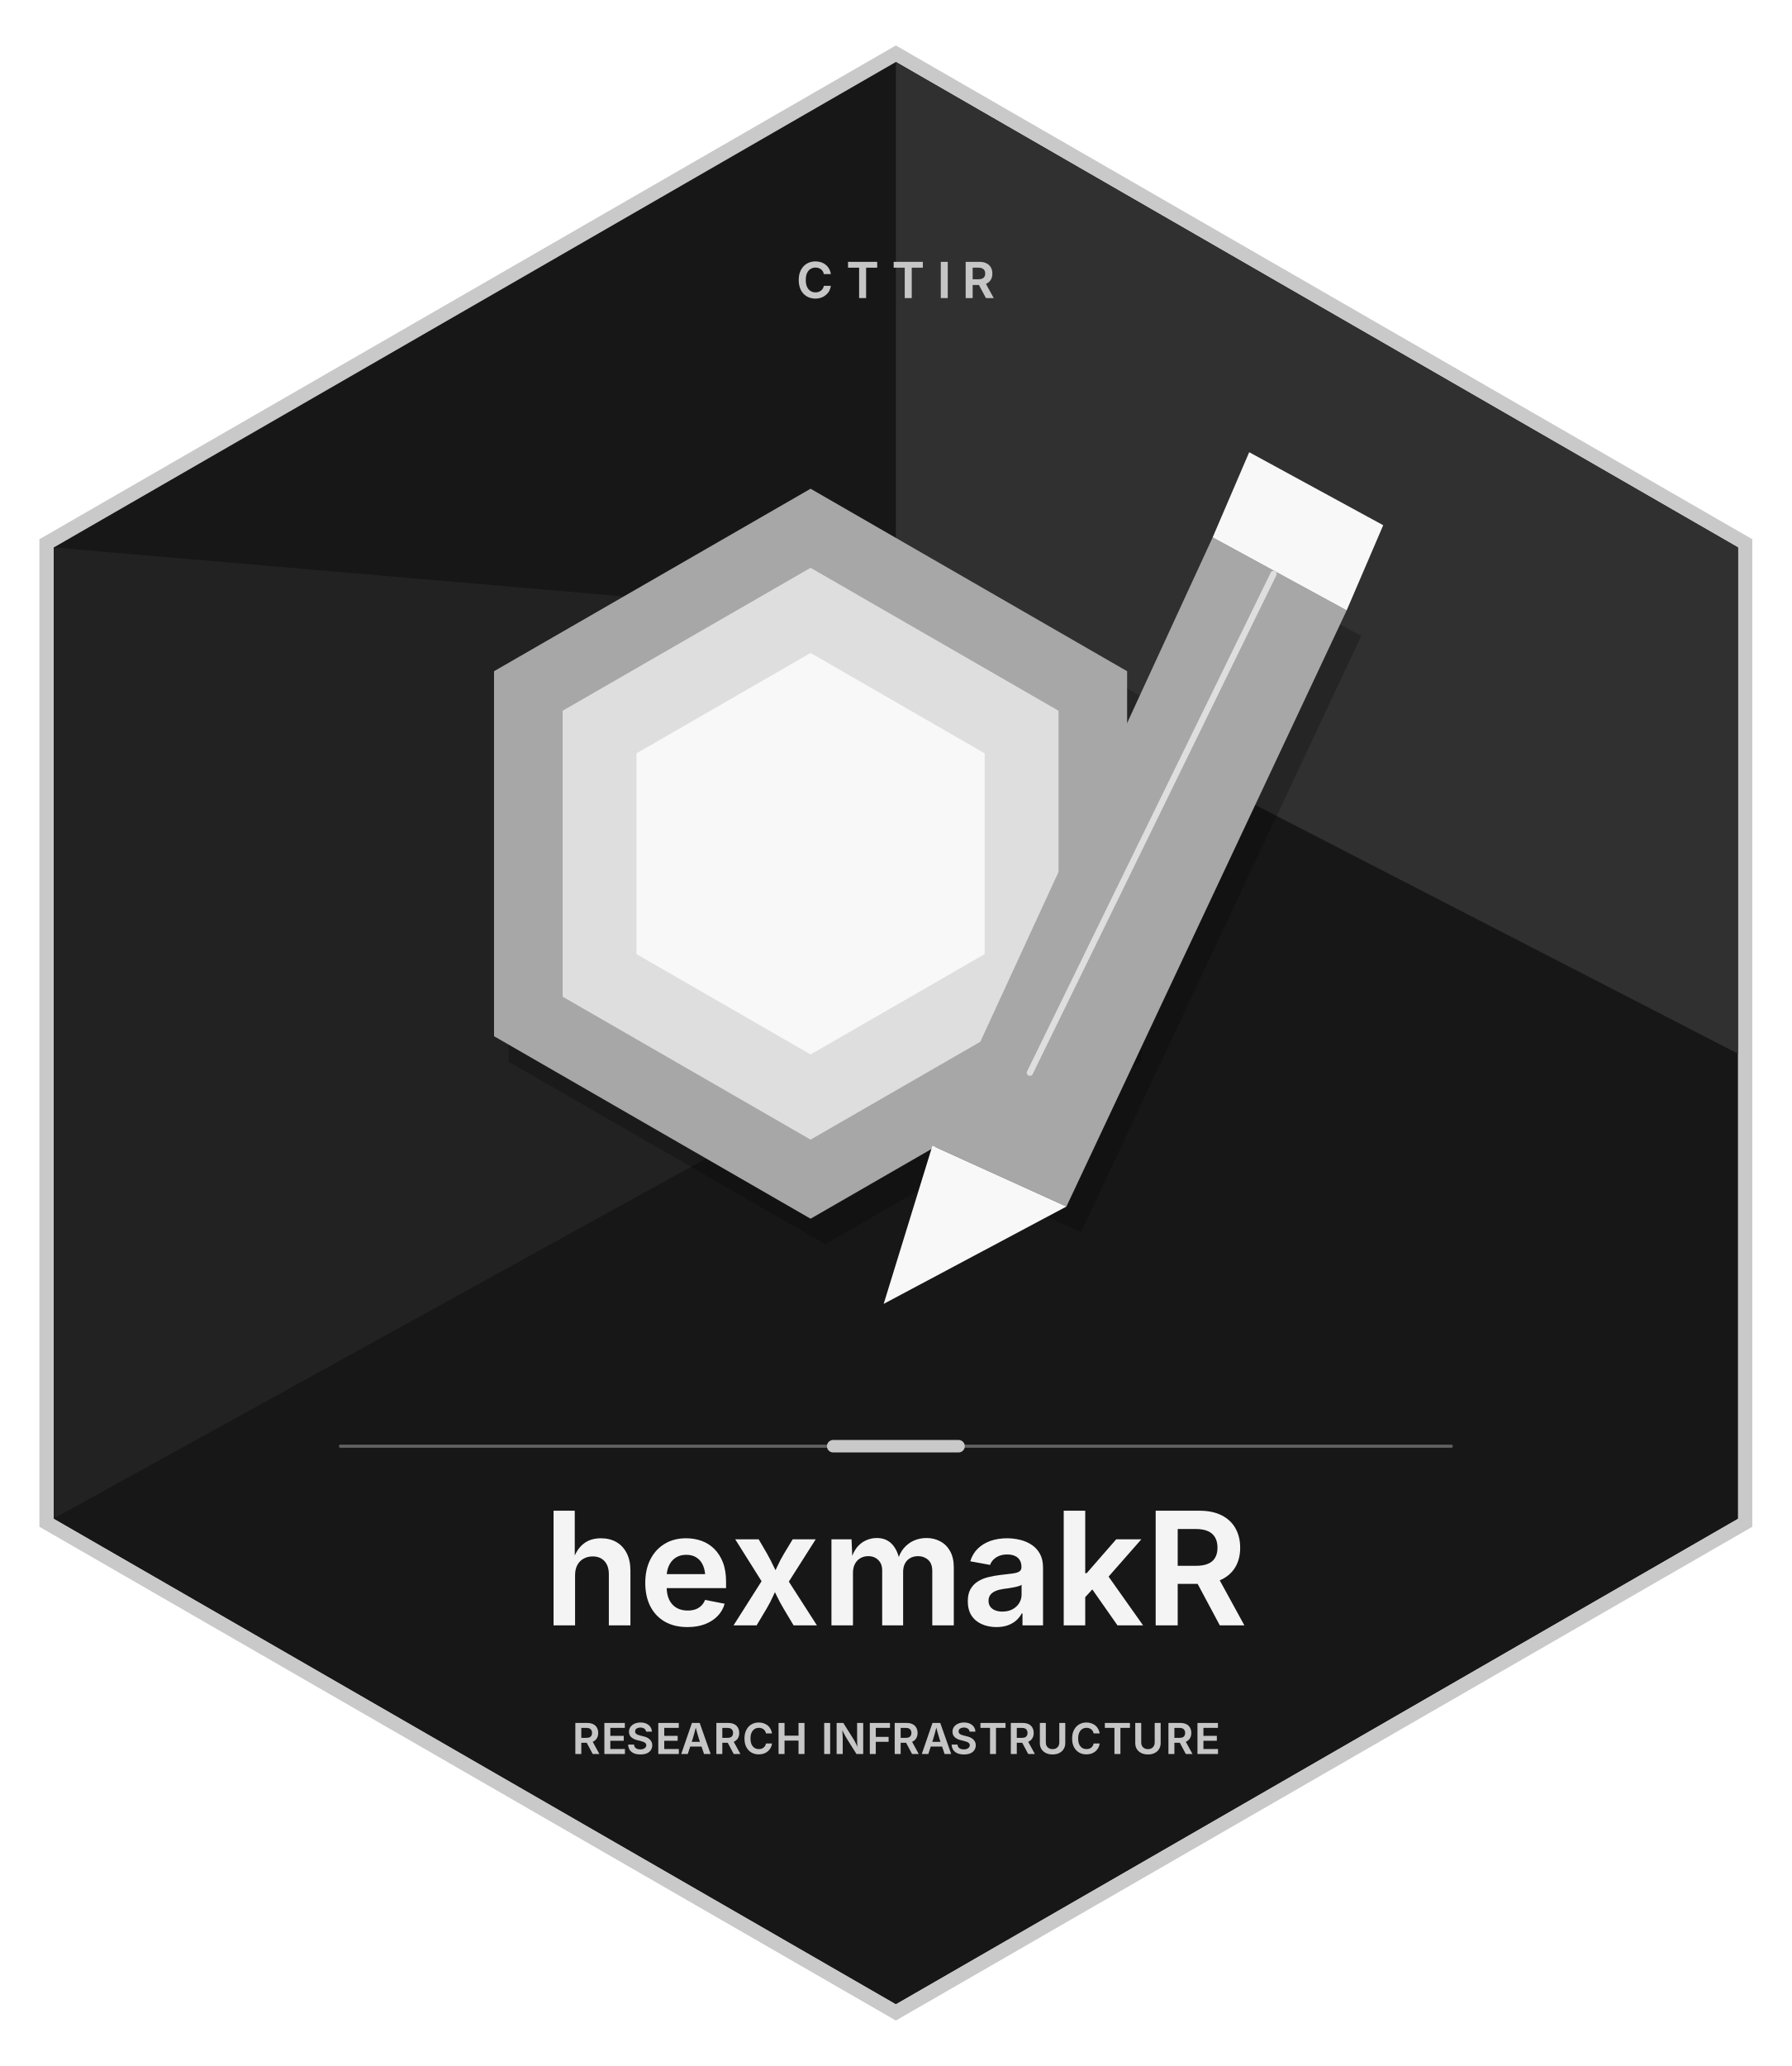
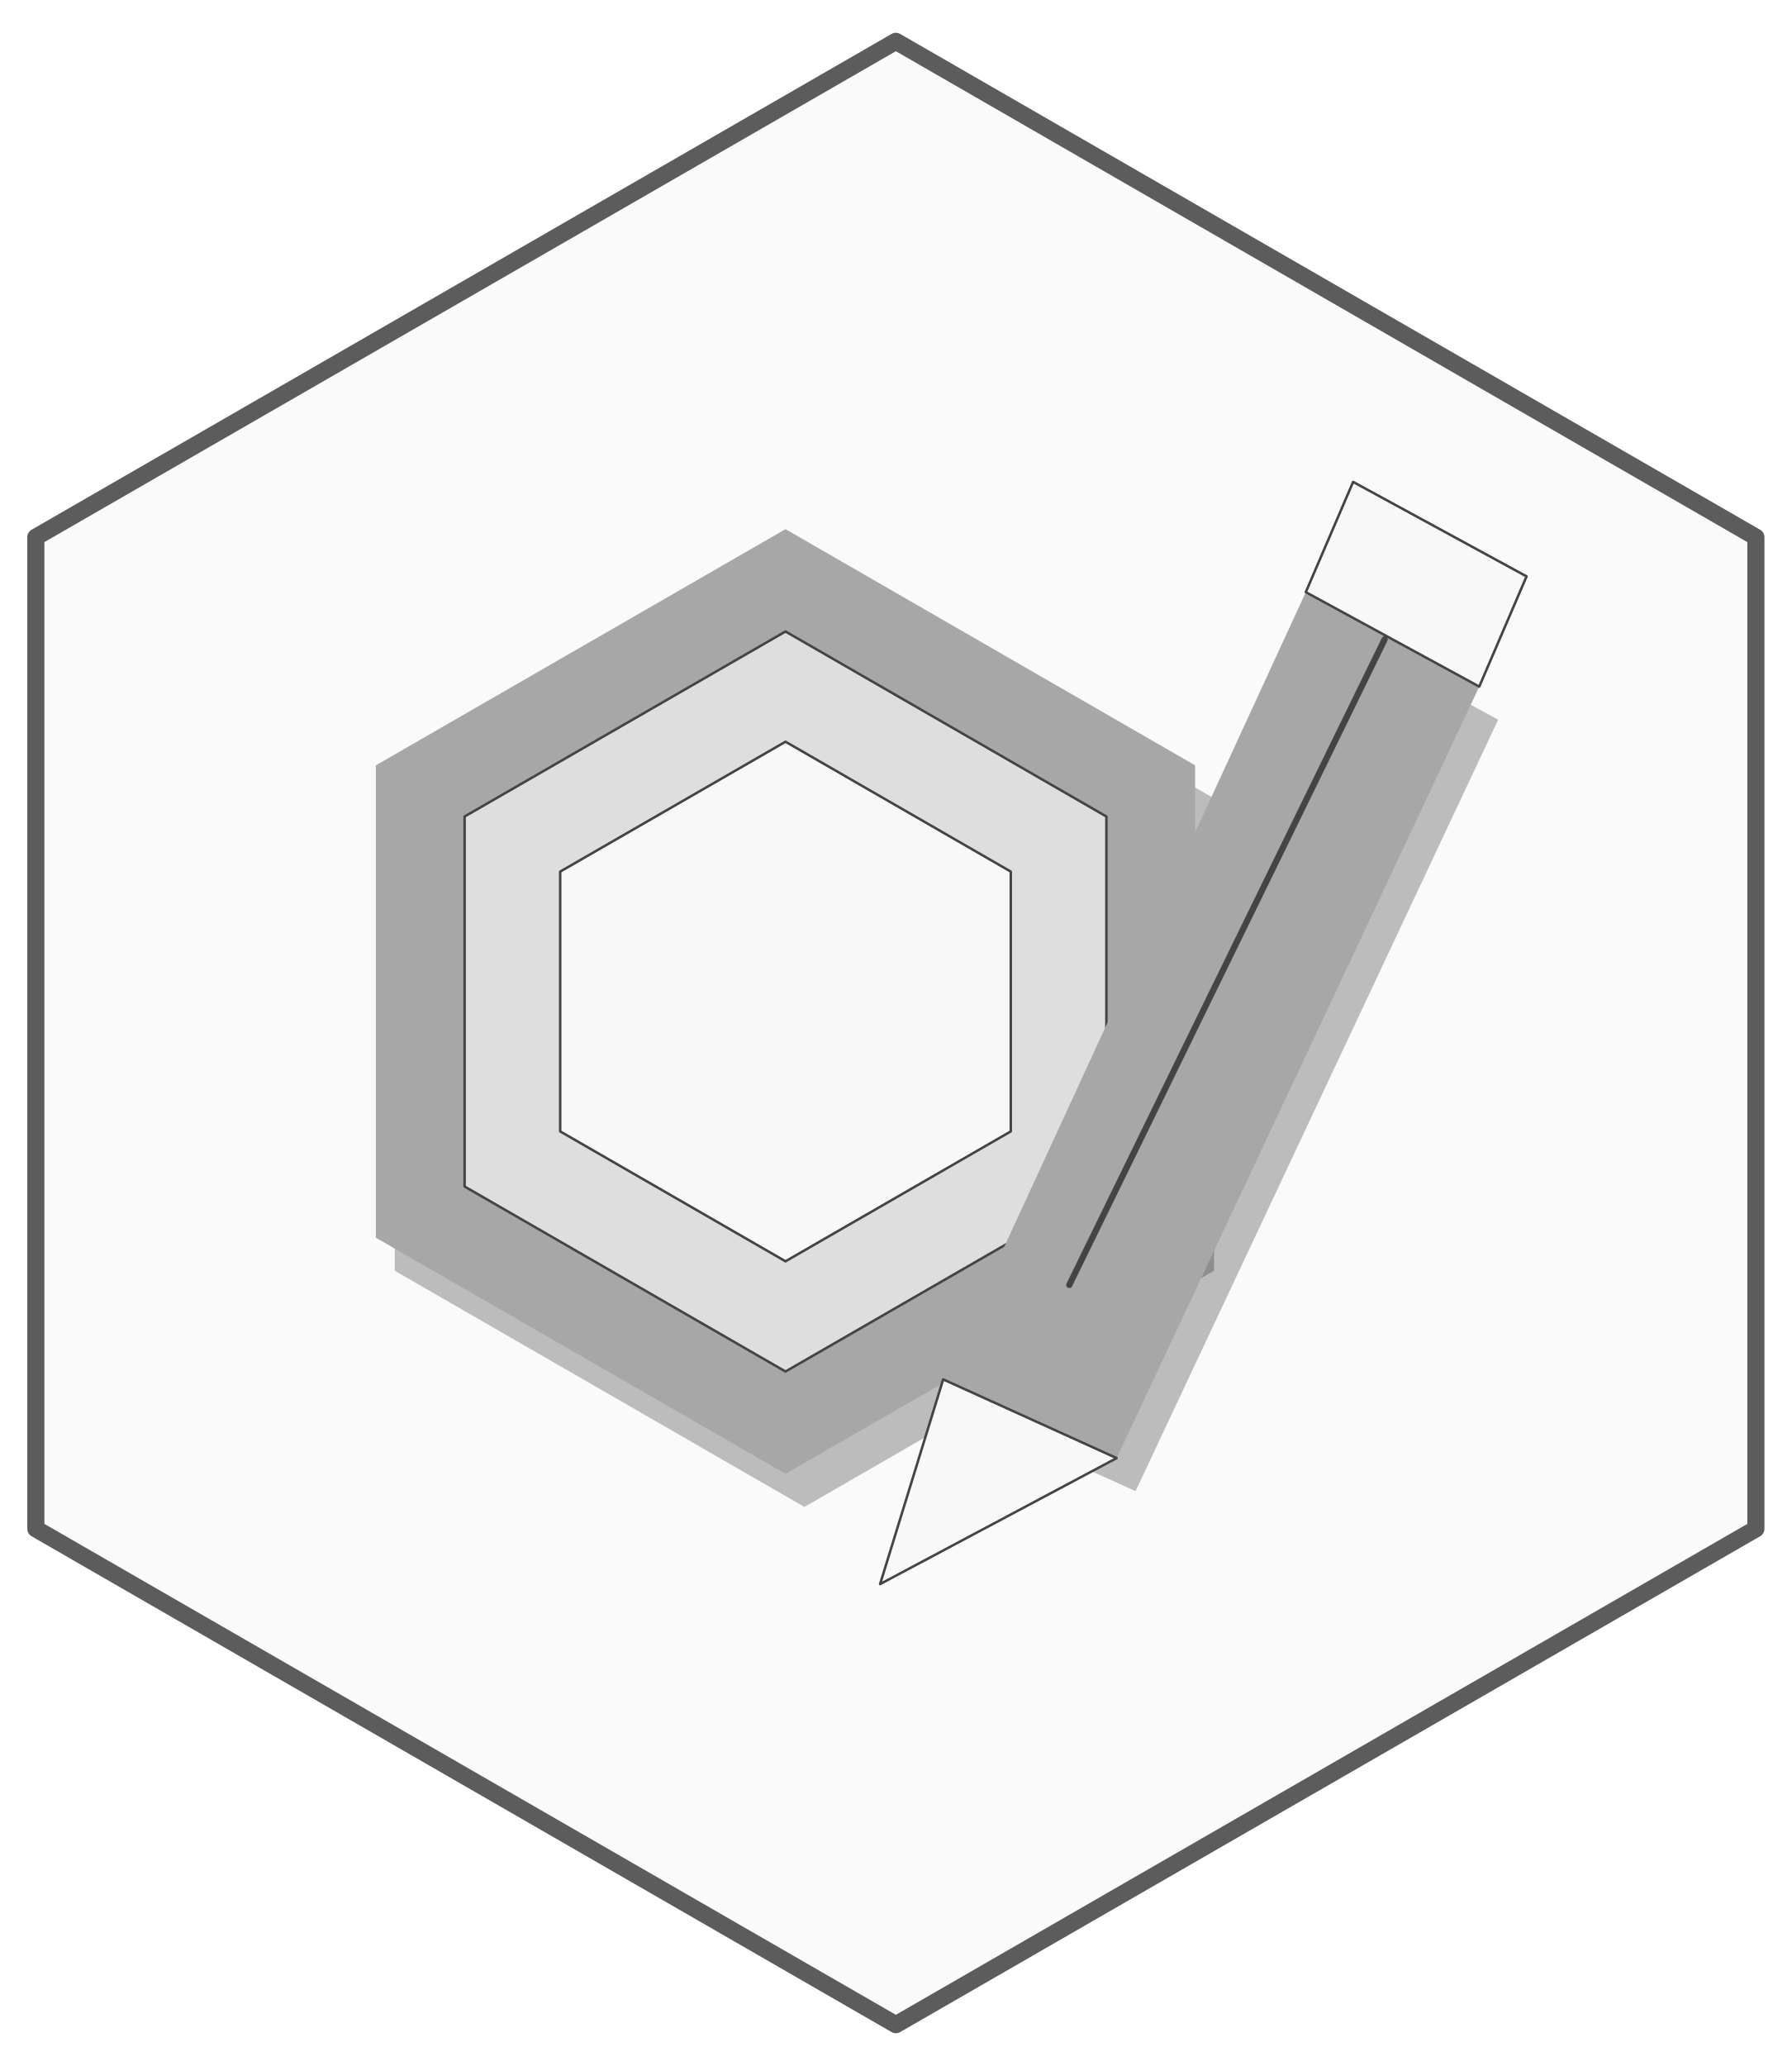
- <svg xmlns="http://www.w3.org/2000/svg" xmlns:xlink="http://www.w3.org/1999/xlink" width="432" height="498" viewBox="0 0 432 498">
-   <defs>
-     <g>
-       <g id="glyph-0-0">
-         <path d="M 4.594 0.125 C 3.832 0.125 3.145 -0.051 2.531 -0.406 C 1.926 -0.758 1.445 -1.27 1.094 -1.938 C 0.75 -2.613 0.578 -3.422 0.578 -4.359 C 0.578 -5.305 0.754 -6.113 1.109 -6.781 C 1.461 -7.445 1.941 -7.957 2.547 -8.312 C 3.148 -8.664 3.832 -8.844 4.594 -8.844 C 5.082 -8.844 5.535 -8.773 5.953 -8.641 C 6.379 -8.504 6.754 -8.301 7.078 -8.031 C 7.41 -7.77 7.68 -7.453 7.891 -7.078 C 8.109 -6.703 8.254 -6.27 8.328 -5.781 L 6.625 -5.781 C 6.582 -6.031 6.504 -6.25 6.391 -6.438 C 6.273 -6.633 6.129 -6.801 5.953 -6.938 C 5.773 -7.07 5.57 -7.176 5.344 -7.25 C 5.125 -7.32 4.891 -7.359 4.641 -7.359 C 4.172 -7.359 3.754 -7.238 3.391 -7 C 3.035 -6.77 2.758 -6.43 2.562 -5.984 C 2.375 -5.547 2.281 -5.004 2.281 -4.359 C 2.281 -3.711 2.379 -3.164 2.578 -2.719 C 2.773 -2.281 3.051 -1.945 3.406 -1.719 C 3.758 -1.488 4.164 -1.375 4.625 -1.375 C 4.883 -1.375 5.125 -1.41 5.344 -1.484 C 5.562 -1.555 5.758 -1.66 5.938 -1.797 C 6.113 -1.93 6.258 -2.094 6.375 -2.281 C 6.5 -2.477 6.586 -2.703 6.641 -2.953 L 8.328 -2.953 C 8.273 -2.535 8.148 -2.141 7.953 -1.766 C 7.766 -1.398 7.508 -1.078 7.188 -0.797 C 6.863 -0.516 6.484 -0.289 6.047 -0.125 C 5.617 0.039 5.133 0.125 4.594 0.125 Z M 4.594 0.125 " />
-       </g>
-       <g id="glyph-0-1">
- </g>
-       <g id="glyph-0-2">
-         <path d="M 0.469 -7.328 L 0.469 -8.734 L 7.5 -8.734 L 7.5 -7.328 L 4.828 -7.328 L 4.828 0 L 3.141 0 L 3.141 -7.328 Z M 0.469 -7.328 " />
-       </g>
-       <g id="glyph-0-3">
-         <path d="M 2.516 -8.734 L 2.516 0 L 0.828 0 L 0.828 -8.734 Z M 2.516 -8.734 " />
-       </g>
-       <g id="glyph-0-4">
-         <path d="M 0.828 0 L 0.828 -8.734 L 4.172 -8.734 C 4.836 -8.734 5.398 -8.613 5.859 -8.375 C 6.316 -8.145 6.664 -7.816 6.906 -7.391 C 7.145 -6.973 7.266 -6.477 7.266 -5.906 C 7.266 -5.344 7.145 -4.852 6.906 -4.438 C 6.664 -4.031 6.312 -3.711 5.844 -3.484 C 5.375 -3.266 4.805 -3.156 4.141 -3.156 L 1.812 -3.156 L 1.812 -4.531 L 3.891 -4.531 C 4.266 -4.531 4.57 -4.582 4.812 -4.688 C 5.062 -4.801 5.242 -4.957 5.359 -5.156 C 5.484 -5.363 5.547 -5.613 5.547 -5.906 C 5.547 -6.219 5.484 -6.477 5.359 -6.688 C 5.242 -6.895 5.062 -7.055 4.812 -7.172 C 4.57 -7.285 4.266 -7.344 3.891 -7.344 L 2.516 -7.344 L 2.516 0 Z M 5.719 0 L 3.594 -3.969 L 5.422 -3.969 L 7.594 0 Z M 5.719 0 " />
-       </g>
-       <g id="glyph-1-0">
-         <path d="M 7.656 -12.078 L 7.656 0 L 2.469 0 L 2.469 -27.641 L 7.578 -27.641 L 7.578 -15.594 L 7.109 -15.594 C 7.66 -17.352 8.492 -18.691 9.609 -19.609 C 10.734 -20.535 12.156 -21 13.875 -21 C 15.312 -21 16.562 -20.691 17.625 -20.078 C 18.688 -19.461 19.516 -18.57 20.109 -17.406 C 20.703 -16.238 21 -14.832 21 -13.188 L 21 0 L 15.797 0 L 15.797 -12.344 C 15.797 -13.676 15.445 -14.723 14.75 -15.484 C 14.062 -16.242 13.109 -16.625 11.891 -16.625 C 11.078 -16.625 10.348 -16.441 9.703 -16.078 C 9.055 -15.723 8.551 -15.207 8.188 -14.531 C 7.832 -13.863 7.656 -13.047 7.656 -12.078 Z M 7.656 -12.078 " />
-       </g>
-       <g id="glyph-1-1">
-         <path d="M 11.75 0.406 C 9.645 0.406 7.832 -0.023 6.312 -0.891 C 4.789 -1.766 3.617 -3 2.797 -4.594 C 1.984 -6.195 1.578 -8.086 1.578 -10.266 C 1.578 -12.391 1.984 -14.258 2.797 -15.875 C 3.609 -17.488 4.75 -18.742 6.219 -19.641 C 7.695 -20.547 9.438 -21 11.438 -21 C 12.758 -21 14 -20.789 15.156 -20.375 C 16.312 -19.957 17.328 -19.316 18.203 -18.453 C 19.086 -17.586 19.785 -16.5 20.297 -15.188 C 20.805 -13.875 21.062 -12.312 21.062 -10.5 L 21.062 -8.984 L 3.859 -8.984 L 3.859 -12.359 L 18.5 -12.359 L 16.062 -11.406 C 16.062 -12.531 15.891 -13.516 15.547 -14.359 C 15.203 -15.203 14.688 -15.852 14 -16.312 C 13.32 -16.781 12.477 -17.016 11.469 -17.016 C 10.469 -17.016 9.609 -16.781 8.891 -16.312 C 8.18 -15.844 7.645 -15.203 7.281 -14.391 C 6.914 -13.586 6.734 -12.691 6.734 -11.703 L 6.734 -9.328 C 6.734 -8.078 6.941 -7.02 7.359 -6.156 C 7.785 -5.301 8.379 -4.656 9.141 -4.219 C 9.91 -3.789 10.801 -3.578 11.812 -3.578 C 12.488 -3.578 13.102 -3.672 13.656 -3.859 C 14.207 -4.055 14.68 -4.348 15.078 -4.734 C 15.473 -5.117 15.781 -5.586 16 -6.141 L 20.719 -5.219 C 20.406 -4.094 19.836 -3.102 19.016 -2.25 C 18.191 -1.406 17.164 -0.75 15.938 -0.281 C 14.719 0.176 13.32 0.406 11.75 0.406 Z M 11.75 0.406 " />
-       </g>
-       <g id="glyph-1-2">
-         <path d="M 0.859 0 L 8.906 -12.672 L 8.891 -8.625 L 1.266 -20.75 L 6.922 -20.75 L 8.906 -17.344 C 9.508 -16.281 10.051 -15.234 10.531 -14.203 C 11.02 -13.18 11.508 -12.195 12 -11.25 L 9.953 -11.25 C 10.461 -12.195 10.945 -13.18 11.406 -14.203 C 11.875 -15.234 12.426 -16.281 13.062 -17.344 L 15.125 -20.75 L 20.672 -20.75 L 12.922 -8.547 L 12.922 -12.531 L 20.969 0 L 15.344 0 L 12.938 -4.031 C 12.312 -5.082 11.754 -6.117 11.266 -7.141 C 10.785 -8.16 10.289 -9.141 9.781 -10.078 L 11.859 -10.078 C 11.359 -9.141 10.883 -8.16 10.438 -7.141 C 9.988 -6.117 9.453 -5.082 8.828 -4.031 L 6.422 0 Z M 0.859 0 " />
-       </g>
-       <g id="glyph-1-3">
-         <path d="M 2.469 0 L 2.469 -20.75 L 7.312 -20.75 L 7.531 -15.672 L 7.156 -15.672 C 7.469 -16.922 7.938 -17.941 8.562 -18.734 C 9.188 -19.523 9.922 -20.109 10.766 -20.484 C 11.609 -20.867 12.484 -21.062 13.391 -21.062 C 14.891 -21.062 16.098 -20.586 17.016 -19.641 C 17.941 -18.703 18.602 -17.281 19 -15.375 L 18.391 -15.375 C 18.68 -16.664 19.176 -17.727 19.875 -18.562 C 20.582 -19.406 21.406 -20.031 22.344 -20.438 C 23.289 -20.852 24.305 -21.062 25.391 -21.062 C 26.629 -21.062 27.75 -20.785 28.75 -20.234 C 29.75 -19.691 30.535 -18.895 31.109 -17.844 C 31.68 -16.789 31.969 -15.504 31.969 -13.984 L 31.969 0 L 26.781 0 L 26.781 -13.078 C 26.781 -14.316 26.441 -15.227 25.766 -15.812 C 25.098 -16.395 24.289 -16.688 23.344 -16.688 C 22.602 -16.688 21.961 -16.523 21.422 -16.203 C 20.879 -15.891 20.461 -15.445 20.172 -14.875 C 19.891 -14.312 19.75 -13.648 19.75 -12.891 L 19.75 0 L 14.703 0 L 14.703 -13.266 C 14.703 -14.305 14.391 -15.133 13.766 -15.75 C 13.141 -16.375 12.332 -16.688 11.344 -16.688 C 10.656 -16.688 10.031 -16.531 9.469 -16.219 C 8.914 -15.906 8.473 -15.445 8.141 -14.844 C 7.816 -14.25 7.656 -13.516 7.656 -12.641 L 7.656 0 Z M 2.469 0 " />
-       </g>
-       <g id="glyph-1-4">
-         <path d="M 8.25 0.406 C 6.945 0.406 5.77 0.172 4.719 -0.297 C 3.664 -0.766 2.836 -1.457 2.234 -2.375 C 1.641 -3.301 1.344 -4.445 1.344 -5.812 C 1.344 -6.988 1.555 -7.957 1.984 -8.719 C 2.422 -9.488 3.008 -10.109 3.75 -10.578 C 4.488 -11.047 5.328 -11.395 6.266 -11.625 C 7.211 -11.863 8.191 -12.039 9.203 -12.156 C 10.398 -12.281 11.367 -12.395 12.109 -12.5 C 12.859 -12.602 13.406 -12.766 13.75 -12.984 C 14.102 -13.211 14.281 -13.555 14.281 -14.016 L 14.281 -14.109 C 14.281 -14.734 14.145 -15.27 13.875 -15.719 C 13.613 -16.164 13.227 -16.504 12.719 -16.734 C 12.219 -16.973 11.594 -17.094 10.844 -17.094 C 10.082 -17.094 9.422 -16.973 8.859 -16.734 C 8.305 -16.504 7.848 -16.195 7.484 -15.812 C 7.129 -15.438 6.875 -15.023 6.719 -14.578 L 1.938 -15.453 C 2.312 -16.68 2.922 -17.703 3.766 -18.516 C 4.609 -19.336 5.629 -19.957 6.828 -20.375 C 8.035 -20.789 9.375 -21 10.844 -21 C 11.883 -21 12.914 -20.875 13.938 -20.625 C 14.957 -20.383 15.883 -19.988 16.719 -19.438 C 17.562 -18.883 18.234 -18.156 18.734 -17.25 C 19.234 -16.352 19.484 -15.242 19.484 -13.922 L 19.484 0 L 14.531 0 L 14.531 -2.875 L 14.344 -2.875 C 14.02 -2.258 13.582 -1.703 13.031 -1.203 C 12.477 -0.711 11.805 -0.32 11.016 -0.031 C 10.223 0.258 9.301 0.406 8.25 0.406 Z M 9.672 -3.328 C 10.609 -3.328 11.422 -3.508 12.109 -3.875 C 12.805 -4.25 13.348 -4.75 13.734 -5.375 C 14.117 -6 14.312 -6.68 14.312 -7.422 L 14.312 -9.781 C 14.145 -9.656 13.883 -9.539 13.531 -9.438 C 13.176 -9.332 12.781 -9.238 12.344 -9.156 C 11.914 -9.07 11.488 -9 11.062 -8.938 C 10.633 -8.875 10.27 -8.828 9.969 -8.797 C 9.258 -8.691 8.633 -8.531 8.094 -8.312 C 7.551 -8.094 7.125 -7.789 6.812 -7.406 C 6.5 -7.02 6.344 -6.523 6.344 -5.922 C 6.344 -5.359 6.484 -4.883 6.766 -4.5 C 7.055 -4.113 7.453 -3.82 7.953 -3.625 C 8.453 -3.426 9.023 -3.328 9.672 -3.328 Z M 9.672 -3.328 " />
-       </g>
-       <g id="glyph-1-5">
-         <path d="M 7.203 -6.312 L 7.203 -12.578 L 8 -12.578 L 15.125 -20.75 L 21.188 -20.75 L 12.109 -10.422 L 10.969 -10.422 Z M 2.469 0 L 2.469 -27.641 L 7.656 -27.641 L 7.656 0 Z M 15.438 0 L 8.938 -9.281 L 12.438 -12.953 L 21.609 0 Z M 15.438 0 " />
-       </g>
-       <g id="glyph-1-6">
-         <path d="M 2.641 0 L 2.641 -27.641 L 13.219 -27.641 C 15.312 -27.641 17.086 -27.27 18.547 -26.531 C 20.016 -25.789 21.125 -24.75 21.875 -23.406 C 22.633 -22.07 23.016 -20.508 23.016 -18.719 C 23.016 -16.926 22.629 -15.375 21.859 -14.062 C 21.086 -12.758 19.969 -11.754 18.5 -11.047 C 17.031 -10.348 15.227 -10 13.094 -10 L 5.75 -10 L 5.75 -14.359 L 12.328 -14.359 C 13.523 -14.359 14.508 -14.523 15.281 -14.859 C 16.051 -15.191 16.617 -15.68 16.984 -16.328 C 17.359 -16.984 17.547 -17.781 17.547 -18.719 C 17.547 -19.688 17.359 -20.504 16.984 -21.172 C 16.617 -21.836 16.051 -22.348 15.281 -22.703 C 14.508 -23.055 13.516 -23.234 12.297 -23.234 L 7.953 -23.234 L 7.953 0 Z M 18.109 0 L 11.391 -12.562 L 17.156 -12.562 L 24.031 0 Z M 18.109 0 " />
-       </g>
-       <g id="glyph-2-0">
-         <path d="M 0.719 0 L 0.719 -7.484 L 3.578 -7.484 C 4.148 -7.484 4.633 -7.383 5.031 -7.188 C 5.426 -6.988 5.723 -6.707 5.922 -6.344 C 6.129 -5.977 6.234 -5.555 6.234 -5.078 C 6.234 -4.586 6.129 -4.164 5.922 -3.812 C 5.711 -3.457 5.41 -3.18 5.016 -2.984 C 4.617 -2.797 4.129 -2.703 3.547 -2.703 L 1.562 -2.703 L 1.562 -3.891 L 3.344 -3.891 C 3.664 -3.891 3.93 -3.93 4.141 -4.016 C 4.348 -4.109 4.5 -4.242 4.594 -4.422 C 4.695 -4.598 4.75 -4.816 4.75 -5.078 C 4.75 -5.336 4.695 -5.555 4.594 -5.734 C 4.5 -5.922 4.348 -6.062 4.141 -6.156 C 3.93 -6.25 3.66 -6.297 3.328 -6.297 L 2.156 -6.297 L 2.156 0 Z M 4.906 0 L 3.094 -3.406 L 4.656 -3.406 L 6.516 0 Z M 4.906 0 " />
-       </g>
-       <g id="glyph-2-1">
-         <path d="M 0.719 0 L 0.719 -7.484 L 5.656 -7.484 L 5.656 -6.297 L 2.156 -6.297 L 2.156 -4.375 L 5.391 -4.375 L 5.391 -3.188 L 2.156 -3.188 L 2.156 -1.203 L 5.672 -1.203 L 5.672 0 Z M 0.719 0 " />
-       </g>
-       <g id="glyph-2-2">
-         <path d="M 3.406 0.109 C 2.812 0.109 2.297 0.02 1.859 -0.156 C 1.43 -0.344 1.094 -0.613 0.844 -0.969 C 0.602 -1.32 0.473 -1.754 0.453 -2.266 L 1.859 -2.266 C 1.879 -2.004 1.957 -1.785 2.094 -1.609 C 2.227 -1.441 2.406 -1.316 2.625 -1.234 C 2.852 -1.148 3.109 -1.109 3.391 -1.109 C 3.672 -1.109 3.914 -1.148 4.125 -1.234 C 4.344 -1.316 4.516 -1.438 4.641 -1.594 C 4.766 -1.75 4.828 -1.926 4.828 -2.125 C 4.828 -2.312 4.77 -2.461 4.656 -2.578 C 4.551 -2.703 4.398 -2.805 4.203 -2.891 C 4.004 -2.973 3.77 -3.051 3.5 -3.125 L 2.672 -3.328 C 2.035 -3.484 1.539 -3.727 1.188 -4.062 C 0.832 -4.395 0.656 -4.828 0.656 -5.359 C 0.656 -5.805 0.773 -6.195 1.016 -6.531 C 1.254 -6.863 1.582 -7.125 2 -7.312 C 2.426 -7.5 2.906 -7.594 3.438 -7.594 C 3.977 -7.594 4.453 -7.5 4.859 -7.312 C 5.266 -7.125 5.582 -6.863 5.812 -6.531 C 6.039 -6.195 6.16 -5.816 6.172 -5.391 L 4.781 -5.391 C 4.738 -5.703 4.598 -5.941 4.359 -6.109 C 4.117 -6.285 3.801 -6.375 3.406 -6.375 C 3.145 -6.375 2.914 -6.332 2.719 -6.25 C 2.52 -6.176 2.367 -6.066 2.266 -5.922 C 2.172 -5.785 2.125 -5.629 2.125 -5.453 C 2.125 -5.254 2.18 -5.086 2.297 -4.953 C 2.422 -4.828 2.578 -4.723 2.766 -4.641 C 2.953 -4.566 3.148 -4.504 3.359 -4.453 L 4.047 -4.281 C 4.336 -4.219 4.617 -4.129 4.891 -4.016 C 5.16 -3.898 5.395 -3.754 5.594 -3.578 C 5.801 -3.398 5.961 -3.191 6.078 -2.953 C 6.203 -2.711 6.266 -2.43 6.266 -2.109 C 6.266 -1.672 6.148 -1.281 5.922 -0.938 C 5.703 -0.602 5.379 -0.344 4.953 -0.156 C 4.523 0.02 4.008 0.109 3.406 0.109 Z M 3.406 0.109 " />
-       </g>
-       <g id="glyph-2-3">
-         <path d="M 0.25 0 L 2.828 -7.484 L 4.703 -7.484 L 7.344 0 L 5.75 0 L 4.484 -3.75 C 4.348 -4.188 4.207 -4.672 4.062 -5.203 C 3.914 -5.734 3.758 -6.32 3.594 -6.969 L 3.906 -6.969 C 3.738 -6.32 3.586 -5.727 3.453 -5.188 C 3.316 -4.656 3.18 -4.176 3.047 -3.75 L 1.828 0 Z M 1.812 -1.797 L 1.812 -2.938 L 5.781 -2.938 L 5.781 -1.797 Z M 1.812 -1.797 " />
-       </g>
-       <g id="glyph-2-4">
-         <path d="M 3.953 0.094 C 3.285 0.094 2.691 -0.055 2.172 -0.359 C 1.648 -0.66 1.238 -1.098 0.938 -1.672 C 0.645 -2.242 0.5 -2.93 0.5 -3.734 C 0.5 -4.547 0.648 -5.238 0.953 -5.812 C 1.254 -6.395 1.664 -6.836 2.188 -7.141 C 2.707 -7.441 3.297 -7.594 3.953 -7.594 C 4.367 -7.594 4.754 -7.531 5.109 -7.406 C 5.473 -7.289 5.797 -7.117 6.078 -6.891 C 6.359 -6.672 6.586 -6.395 6.766 -6.062 C 6.953 -5.738 7.078 -5.375 7.141 -4.969 L 5.688 -4.969 C 5.645 -5.176 5.57 -5.363 5.469 -5.531 C 5.375 -5.695 5.25 -5.836 5.094 -5.953 C 4.945 -6.066 4.773 -6.156 4.578 -6.219 C 4.391 -6.281 4.191 -6.312 3.984 -6.312 C 3.578 -6.312 3.219 -6.207 2.906 -6 C 2.602 -5.801 2.367 -5.508 2.203 -5.125 C 2.035 -4.75 1.953 -4.285 1.953 -3.734 C 1.953 -3.18 2.035 -2.711 2.203 -2.328 C 2.379 -1.953 2.617 -1.664 2.922 -1.469 C 3.223 -1.281 3.57 -1.188 3.969 -1.188 C 4.188 -1.188 4.391 -1.211 4.578 -1.266 C 4.766 -1.328 4.938 -1.414 5.094 -1.531 C 5.25 -1.645 5.375 -1.785 5.469 -1.953 C 5.57 -2.117 5.645 -2.312 5.688 -2.531 L 7.141 -2.531 C 7.098 -2.176 6.992 -1.836 6.828 -1.516 C 6.66 -1.203 6.438 -0.922 6.156 -0.672 C 5.883 -0.43 5.562 -0.242 5.188 -0.109 C 4.82 0.023 4.41 0.094 3.953 0.094 Z M 3.953 0.094 " />
-       </g>
-       <g id="glyph-2-5">
-         <path d="M 0.719 0 L 0.719 -7.484 L 2.156 -7.484 L 2.156 -4.422 L 5.531 -4.422 L 5.531 -7.484 L 6.969 -7.484 L 6.969 0 L 5.531 0 L 5.531 -3.234 L 2.156 -3.234 L 2.156 0 Z M 0.719 0 " />
-       </g>
-       <g id="glyph-2-6">
- </g>
-       <g id="glyph-2-7">
-         <path d="M 2.156 -7.484 L 2.156 0 L 0.719 0 L 0.719 -7.484 Z M 2.156 -7.484 " />
-       </g>
-       <g id="glyph-2-8">
-         <path d="M 0.719 0 L 0.719 -7.484 L 2.328 -7.484 L 4.812 -3.531 C 4.926 -3.352 5.039 -3.148 5.156 -2.922 C 5.281 -2.703 5.406 -2.457 5.531 -2.188 C 5.664 -1.914 5.797 -1.609 5.922 -1.266 L 5.781 -1.266 C 5.75 -1.547 5.723 -1.836 5.703 -2.141 C 5.691 -2.453 5.68 -2.742 5.672 -3.016 C 5.66 -3.297 5.656 -3.535 5.656 -3.734 L 5.656 -7.484 L 7.125 -7.484 L 7.125 0 L 5.5 0 L 3.25 -3.578 C 3.102 -3.828 2.961 -4.066 2.828 -4.297 C 2.691 -4.535 2.551 -4.801 2.406 -5.094 C 2.258 -5.395 2.082 -5.75 1.875 -6.156 L 2.062 -6.156 C 2.082 -5.789 2.102 -5.441 2.125 -5.109 C 2.145 -4.785 2.16 -4.488 2.172 -4.219 C 2.18 -3.957 2.188 -3.742 2.188 -3.578 L 2.188 0 Z M 0.719 0 " />
-       </g>
-       <g id="glyph-2-9">
-         <path d="M 0.719 0 L 0.719 -7.484 L 5.578 -7.484 L 5.578 -6.297 L 2.156 -6.297 L 2.156 -4.125 L 5.25 -4.125 L 5.25 -2.938 L 2.156 -2.938 L 2.156 0 Z M 0.719 0 " />
-       </g>
-       <g id="glyph-2-10">
-         <path d="M 0.391 -6.297 L 0.391 -7.484 L 6.438 -7.484 L 6.438 -6.297 L 4.141 -6.297 L 4.141 0 L 2.703 0 L 2.703 -6.297 Z M 0.391 -6.297 " />
-       </g>
-       <g id="glyph-2-11">
-         <path d="M 3.781 0.109 C 3.164 0.109 2.629 -0.004 2.172 -0.234 C 1.711 -0.461 1.352 -0.781 1.094 -1.188 C 0.844 -1.602 0.719 -2.078 0.719 -2.609 L 0.719 -7.484 L 2.156 -7.484 L 2.156 -2.734 C 2.156 -2.43 2.223 -2.16 2.359 -1.922 C 2.492 -1.691 2.68 -1.508 2.922 -1.375 C 3.16 -1.238 3.445 -1.172 3.781 -1.172 C 4.113 -1.172 4.398 -1.238 4.641 -1.375 C 4.879 -1.508 5.066 -1.691 5.203 -1.922 C 5.336 -2.16 5.406 -2.43 5.406 -2.734 L 5.406 -7.484 L 6.844 -7.484 L 6.844 -2.609 C 6.844 -2.078 6.711 -1.602 6.453 -1.188 C 6.203 -0.781 5.848 -0.461 5.391 -0.234 C 4.93 -0.004 4.395 0.109 3.781 0.109 Z M 3.781 0.109 " />
-       </g>
-     </g>
-   </defs>
-   <path fill-rule="nonzero" fill="rgb(100%, 100%, 100%)" fill-opacity="1" d="M 216 4.98 L 427.68 126.988 L 427.68 371.012 L 216 493.02 L 4.32 371.012 L 4.32 126.988 Z M 216 4.98 " />
-   <path fill-rule="nonzero" fill="rgb(78.824%, 78.824%, 78.824%)" fill-opacity="1" d="M 216 10.957 L 422.496 129.977 L 422.496 368.023 L 216 487.043 L 9.504 368.023 L 9.504 129.977 Z M 216 10.957 " />
-   <path fill-rule="nonzero" fill="rgb(9.02%, 9.02%, 9.02%)" fill-opacity="1" d="M 216 14.941 L 419.039 131.969 L 419.039 366.031 L 216 483.059 L 12.961 366.031 L 12.961 131.969 Z M 216 14.941 " />
-   <path fill-rule="nonzero" fill="rgb(18.824%, 18.824%, 18.824%)" fill-opacity="1" d="M 216 14.941 L 419.039 131.969 L 419.039 253.98 L 216 149.398 Z M 216 14.941 " />
-   <path fill-rule="nonzero" fill="rgb(13.333%, 13.333%, 13.333%)" fill-opacity="1" d="M 12.961 366.031 L 216 253.98 L 216 149.398 L 12.961 131.969 Z M 12.961 366.031 " />
-   <path fill-rule="nonzero" fill="rgb(9.02%, 9.02%, 9.02%)" fill-opacity="1" d="M 12.961 366.031 L 216 308.762 L 419.039 366.031 L 216 483.059 Z M 12.961 366.031 " />
-   <g fill="rgb(77.647%, 77.647%, 77.647%)" fill-opacity="1">
-     <use xlink:href="#glyph-0-0" x="192" y="71.852" />
-     <use xlink:href="#glyph-0-1" x="201" y="71.852" />
-     <use xlink:href="#glyph-0-2" x="204" y="71.852" />
-     <use xlink:href="#glyph-0-1" x="212" y="71.852" />
-     <use xlink:href="#glyph-0-2" x="215" y="71.852" />
-     <use xlink:href="#glyph-0-1" x="223" y="71.852" />
-     <use xlink:href="#glyph-0-3" x="226" y="71.852" />
-     <use xlink:href="#glyph-0-1" x="229" y="71.852" />
-     <use xlink:href="#glyph-0-4" x="232" y="71.852" />
-   </g>
-   <path fill="none" stroke-width="0.75" stroke-linecap="round" stroke-linejoin="round" stroke="rgb(78.824%, 78.824%, 78.824%)" stroke-opacity="0.42" stroke-miterlimit="10" d="M 82.078 348.602 L 349.922 348.602 " />
-   <path fill="none" stroke-width="3" stroke-linecap="round" stroke-linejoin="round" stroke="rgb(78.824%, 78.824%, 78.824%)" stroke-opacity="1" stroke-miterlimit="10" d="M 200.879 348.602 L 231.121 348.602 " />
-   <g fill="rgb(95.686%, 95.686%, 95.686%)" fill-opacity="1">
-     <use xlink:href="#glyph-1-0" x="131" y="391.793" />
-     <use xlink:href="#glyph-1-1" x="154" y="391.793" />
-     <use xlink:href="#glyph-1-2" x="176" y="391.793" />
-     <use xlink:href="#glyph-1-3" x="198" y="391.793" />
-     <use xlink:href="#glyph-1-4" x="232" y="391.793" />
-     <use xlink:href="#glyph-1-5" x="254" y="391.793" />
-     <use xlink:href="#glyph-1-6" x="276" y="391.793" />
-   </g>
-   <g fill="rgb(77.647%, 77.647%, 77.647%)" fill-opacity="1">
-     <use xlink:href="#glyph-2-0" x="138" y="422.794" />
-     <use xlink:href="#glyph-2-1" x="145" y="422.794" />
-     <use xlink:href="#glyph-2-2" x="151" y="422.794" />
-     <use xlink:href="#glyph-2-1" x="158" y="422.794" />
-     <use xlink:href="#glyph-2-3" x="164" y="422.794" />
-     <use xlink:href="#glyph-2-0" x="172" y="422.794" />
-     <use xlink:href="#glyph-2-4" x="179" y="422.794" />
-     <use xlink:href="#glyph-2-5" x="187" y="422.794" />
-     <use xlink:href="#glyph-2-6" x="195" y="422.794" />
-     <use xlink:href="#glyph-2-7" x="198" y="422.794" />
-     <use xlink:href="#glyph-2-8" x="201" y="422.794" />
-     <use xlink:href="#glyph-2-9" x="209" y="422.794" />
-     <use xlink:href="#glyph-2-0" x="215" y="422.794" />
-     <use xlink:href="#glyph-2-3" x="222" y="422.794" />
-     <use xlink:href="#glyph-2-2" x="229" y="422.794" />
-     <use xlink:href="#glyph-2-10" x="236" y="422.794" />
-     <use xlink:href="#glyph-2-0" x="243" y="422.794" />
-     <use xlink:href="#glyph-2-11" x="250" y="422.794" />
-     <use xlink:href="#glyph-2-4" x="258" y="422.794" />
-     <use xlink:href="#glyph-2-10" x="266" y="422.794" />
-     <use xlink:href="#glyph-2-11" x="273" y="422.794" />
-     <use xlink:href="#glyph-2-0" x="281" y="422.794" />
-     <use xlink:href="#glyph-2-1" x="288" y="422.794" />
-   </g>
-   <path fill-rule="nonzero" fill="rgb(1.961%, 1.961%, 1.961%)" fill-opacity="0.251" d="M 198.961 123.961 L 122.641 167.953 L 122.641 255.934 L 198.961 299.926 L 275.281 255.934 L 275.281 167.953 Z M 198.961 123.961 " />
-   <path fill-rule="nonzero" fill="rgb(65.49%, 65.49%, 65.49%)" fill-opacity="1" d="M 195.438 117.805 L 119.117 161.793 L 119.117 249.773 L 195.438 293.766 L 271.758 249.773 L 271.758 161.793 Z M 195.438 117.805 " />
-   <path fill-rule="nonzero" fill="rgb(87.059%, 87.059%, 87.059%)" fill-opacity="1" d="M 195.438 136.867 L 135.652 171.324 L 135.652 240.242 L 195.438 274.703 L 255.223 240.242 L 255.223 171.324 Z M 195.438 136.867 " />
-   <path fill-rule="nonzero" fill="rgb(97.255%, 97.255%, 97.255%)" fill-opacity="1" d="M 195.438 157.395 L 153.461 181.59 L 153.461 229.98 L 195.438 254.176 L 237.414 229.98 L 237.414 181.59 Z M 195.438 157.395 " />
-   <path fill-rule="nonzero" fill="rgb(1.961%, 1.961%, 1.961%)" fill-opacity="0.251" d="M 228.34 282.328 L 260.652 296.992 L 328.215 153.289 L 295.902 135.691 Z M 228.34 282.328 " />
-   <path fill-rule="nonzero" fill="rgb(65.49%, 65.49%, 65.49%)" fill-opacity="1" d="M 224.812 276.168 L 257.125 290.832 L 324.691 147.129 L 292.379 129.535 Z M 224.812 276.168 " />
-   <path fill-rule="nonzero" fill="rgb(97.255%, 97.255%, 97.255%)" fill-opacity="1" d="M 224.812 276.168 L 257.125 290.832 L 213.062 314.293 Z M 224.812 276.168 " />
-   <path fill-rule="nonzero" fill="rgb(97.255%, 97.255%, 97.255%)" fill-opacity="1" d="M 292.379 129.535 L 324.691 147.129 L 333.504 126.602 L 301.191 109.004 Z M 292.379 129.535 " />
-   <path fill="none" stroke-width="1.5" stroke-linecap="round" stroke-linejoin="round" stroke="rgb(87.059%, 87.059%, 87.059%)" stroke-opacity="1" stroke-miterlimit="10" d="M 248.312 258.574 L 307.066 138.332 " />
+ <svg xmlns="http://www.w3.org/2000/svg" width="432pt" height="498pt" viewBox="0 0 432 498">
+   <path fill-rule="nonzero" fill="rgb(98.039%, 98.039%, 98.039%)" fill-opacity="1" stroke-width="4.125" stroke-linecap="round" stroke-linejoin="round" stroke="rgb(36.078%, 36.078%, 36.078%)" stroke-opacity="1" stroke-miterlimit="10" d="M 216 9.961 L 423.359 129.48 L 423.359 368.52 L 216 488.039 L 8.641 368.52 L 8.641 129.48 Z M 216 9.961 " />
+   <path fill-rule="nonzero" fill="rgb(1.961%, 1.961%, 1.961%)" fill-opacity="0.251" d="M 193.949 135.52 L 95.184 192.449 L 95.184 306.309 L 193.949 363.238 L 292.719 306.309 L 292.719 192.449 Z M 193.949 135.52 " />
+   <path fill-rule="nonzero" fill="rgb(65.49%, 65.49%, 65.49%)" fill-opacity="1" d="M 189.391 127.551 L 90.621 184.48 L 90.621 298.34 L 189.391 355.266 L 288.156 298.34 L 288.156 184.48 Z M 189.391 127.551 " />
+   <path fill-rule="nonzero" fill="rgb(87.059%, 87.059%, 87.059%)" fill-opacity="1" stroke-width="0.6" stroke-linecap="round" stroke-linejoin="round" stroke="rgb(26.667%, 26.667%, 26.667%)" stroke-opacity="1" stroke-miterlimit="10" d="M 189.391 152.219 L 112.02 196.816 L 112.02 286.004 L 189.391 330.598 L 266.758 286.004 L 266.758 196.816 Z M 189.391 152.219 " />
+   <path fill-rule="nonzero" fill="rgb(97.255%, 97.255%, 97.255%)" fill-opacity="1" stroke-width="0.6" stroke-linecap="round" stroke-linejoin="round" stroke="rgb(26.667%, 26.667%, 26.667%)" stroke-opacity="1" stroke-miterlimit="10" d="M 189.391 178.789 L 135.066 210.098 L 135.066 272.719 L 189.391 304.031 L 243.711 272.719 L 243.711 210.098 Z M 189.391 178.789 " />
+   <path fill-rule="nonzero" fill="rgb(1.961%, 1.961%, 1.961%)" fill-opacity="0.251" d="M 231.965 340.465 L 273.785 359.441 L 361.223 173.473 L 319.402 150.703 Z M 231.965 340.465 " />
+   <path fill-rule="nonzero" fill="rgb(65.49%, 65.49%, 65.49%)" fill-opacity="1" d="M 227.406 332.496 L 269.223 351.473 L 356.66 165.504 L 314.84 142.734 Z M 227.406 332.496 " />
+   <path fill-rule="nonzero" fill="rgb(97.255%, 97.255%, 97.255%)" fill-opacity="1" stroke-width="0.6" stroke-linecap="round" stroke-linejoin="round" stroke="rgb(26.667%, 26.667%, 26.667%)" stroke-opacity="1" stroke-miterlimit="10" d="M 227.406 332.496 L 269.223 351.473 L 212.199 381.836 Z M 227.406 332.496 " />
+   <path fill-rule="nonzero" fill="rgb(97.255%, 97.255%, 97.255%)" fill-opacity="1" stroke-width="0.6" stroke-linecap="round" stroke-linejoin="round" stroke="rgb(26.667%, 26.667%, 26.667%)" stroke-opacity="1" stroke-miterlimit="10" d="M 314.84 142.734 L 356.66 165.504 L 368.062 138.938 L 326.246 116.164 Z M 314.84 142.734 " />
+   <path fill="none" stroke-width="1.5" stroke-linecap="round" stroke-linejoin="round" stroke="rgb(26.667%, 26.667%, 26.667%)" stroke-opacity="1" stroke-miterlimit="10" d="M 257.816 309.723 L 333.848 154.117 " />
</svg>
